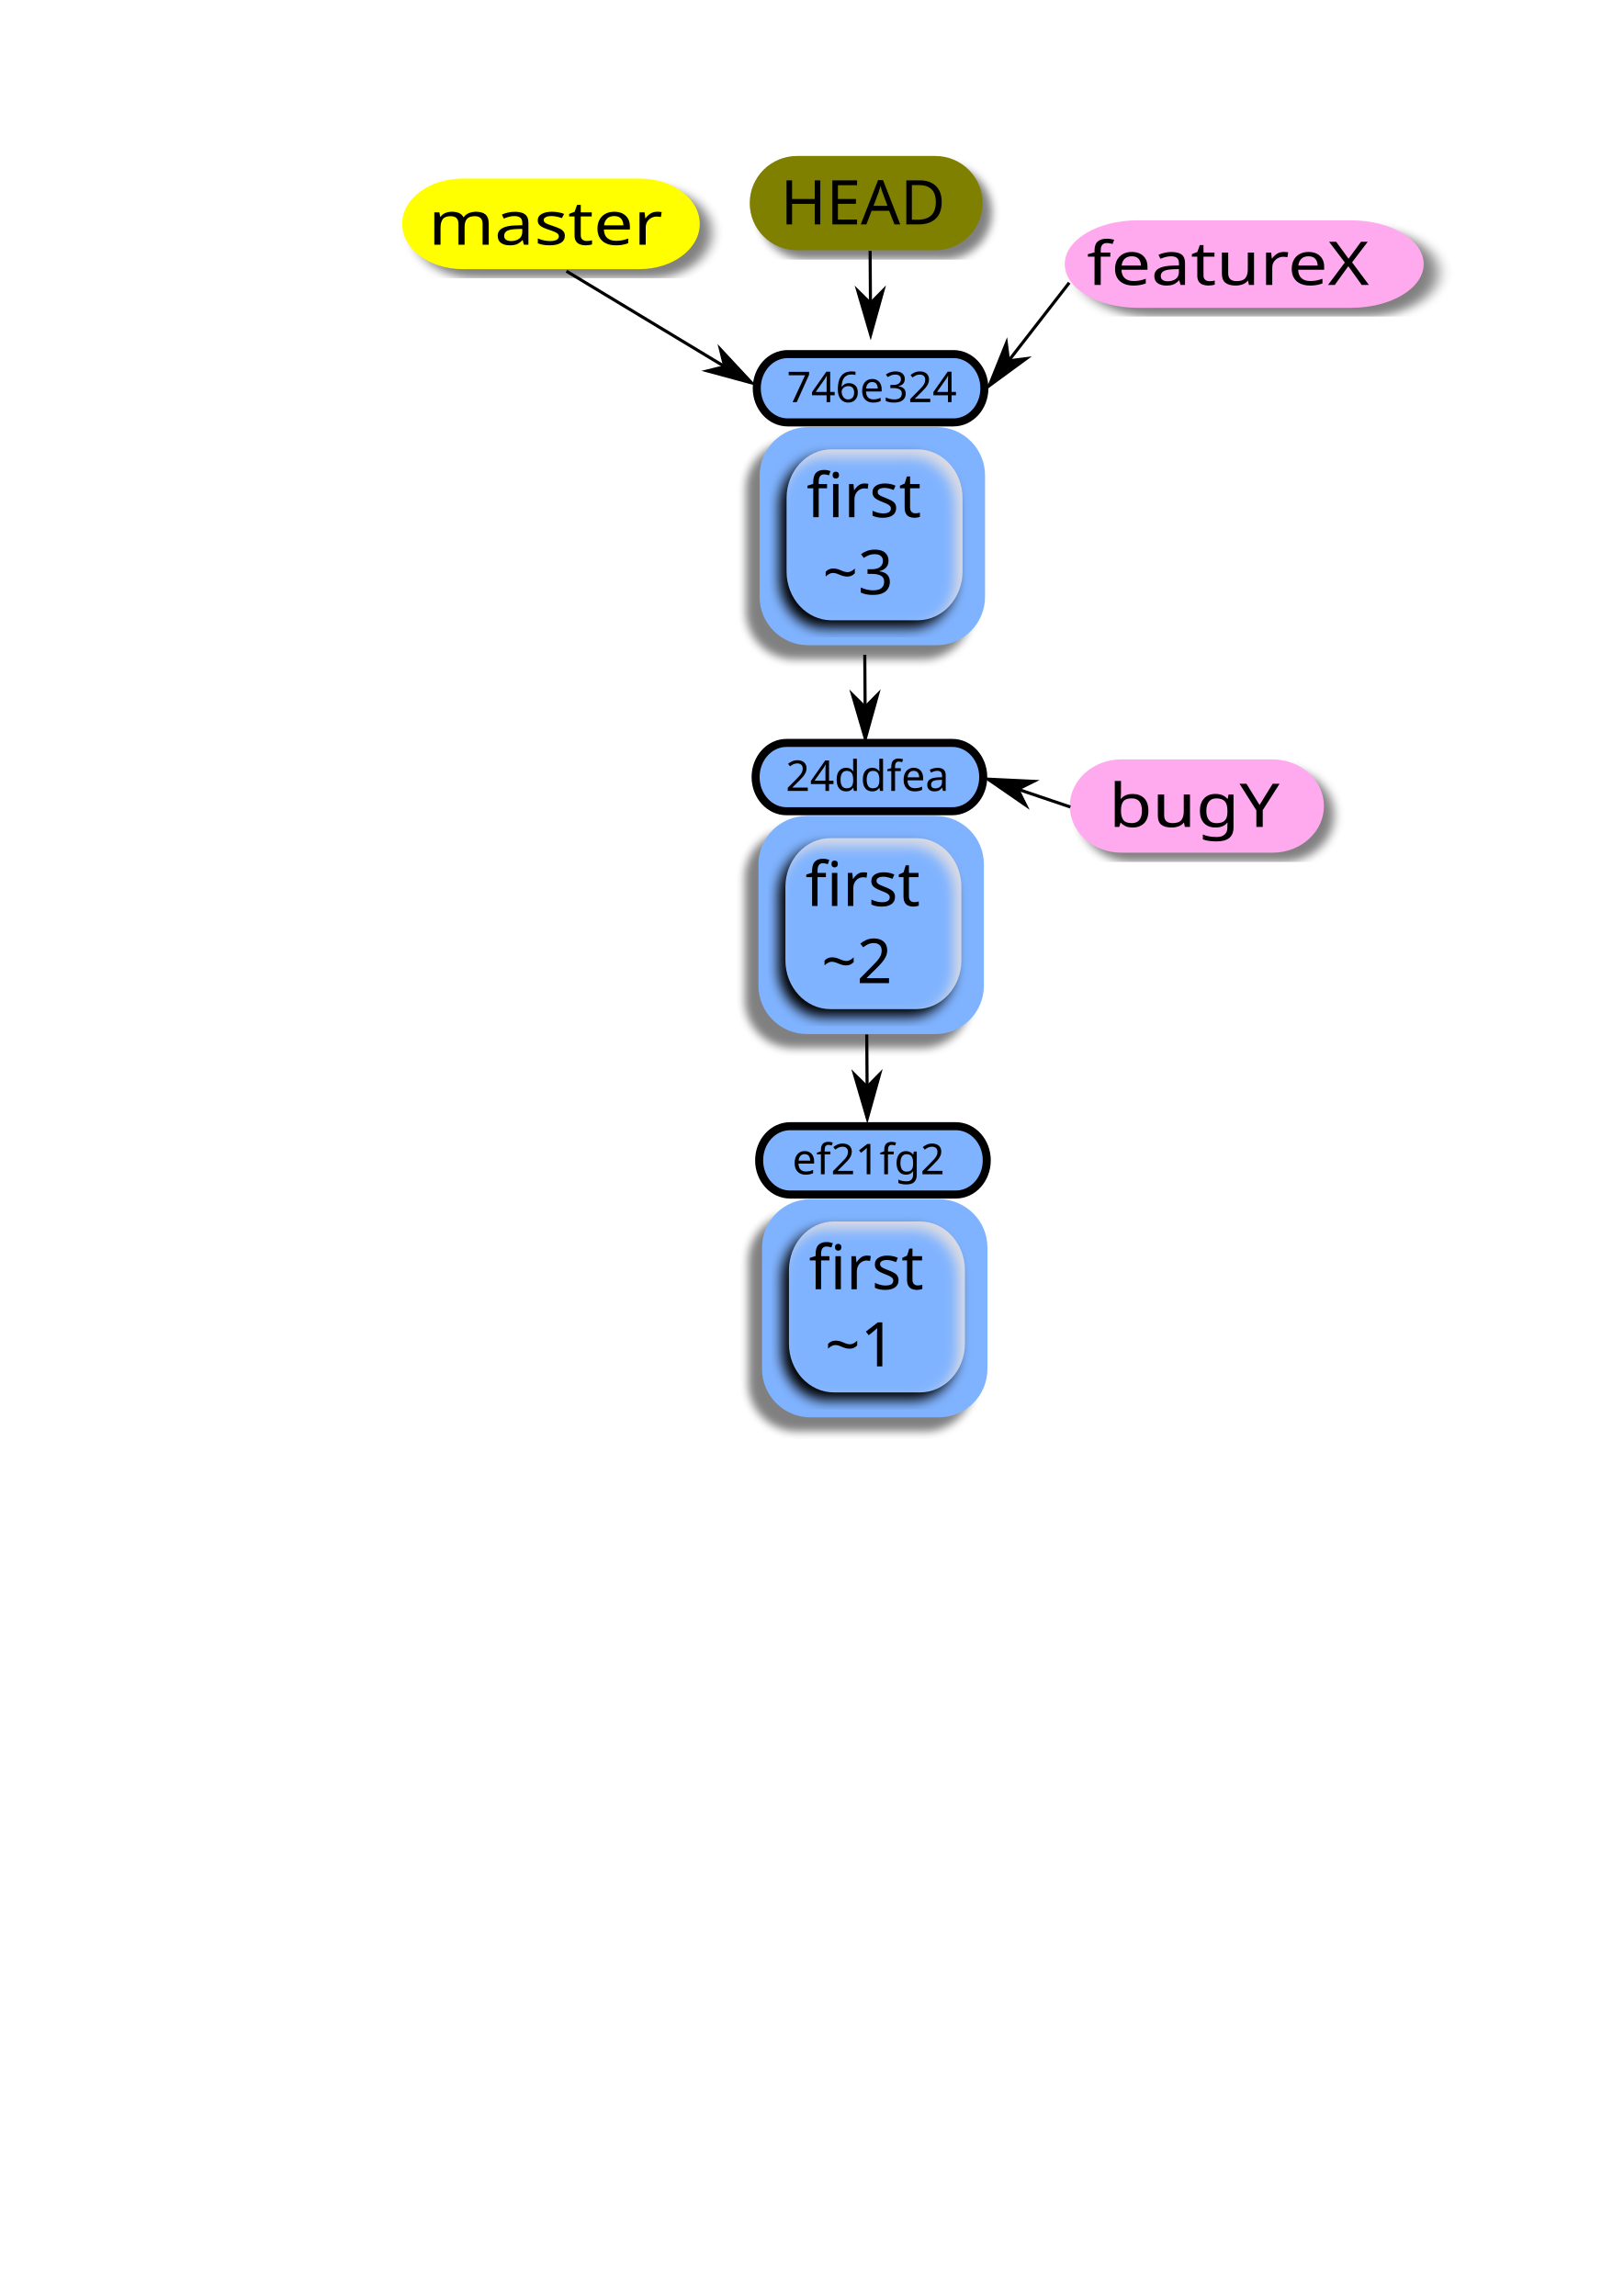
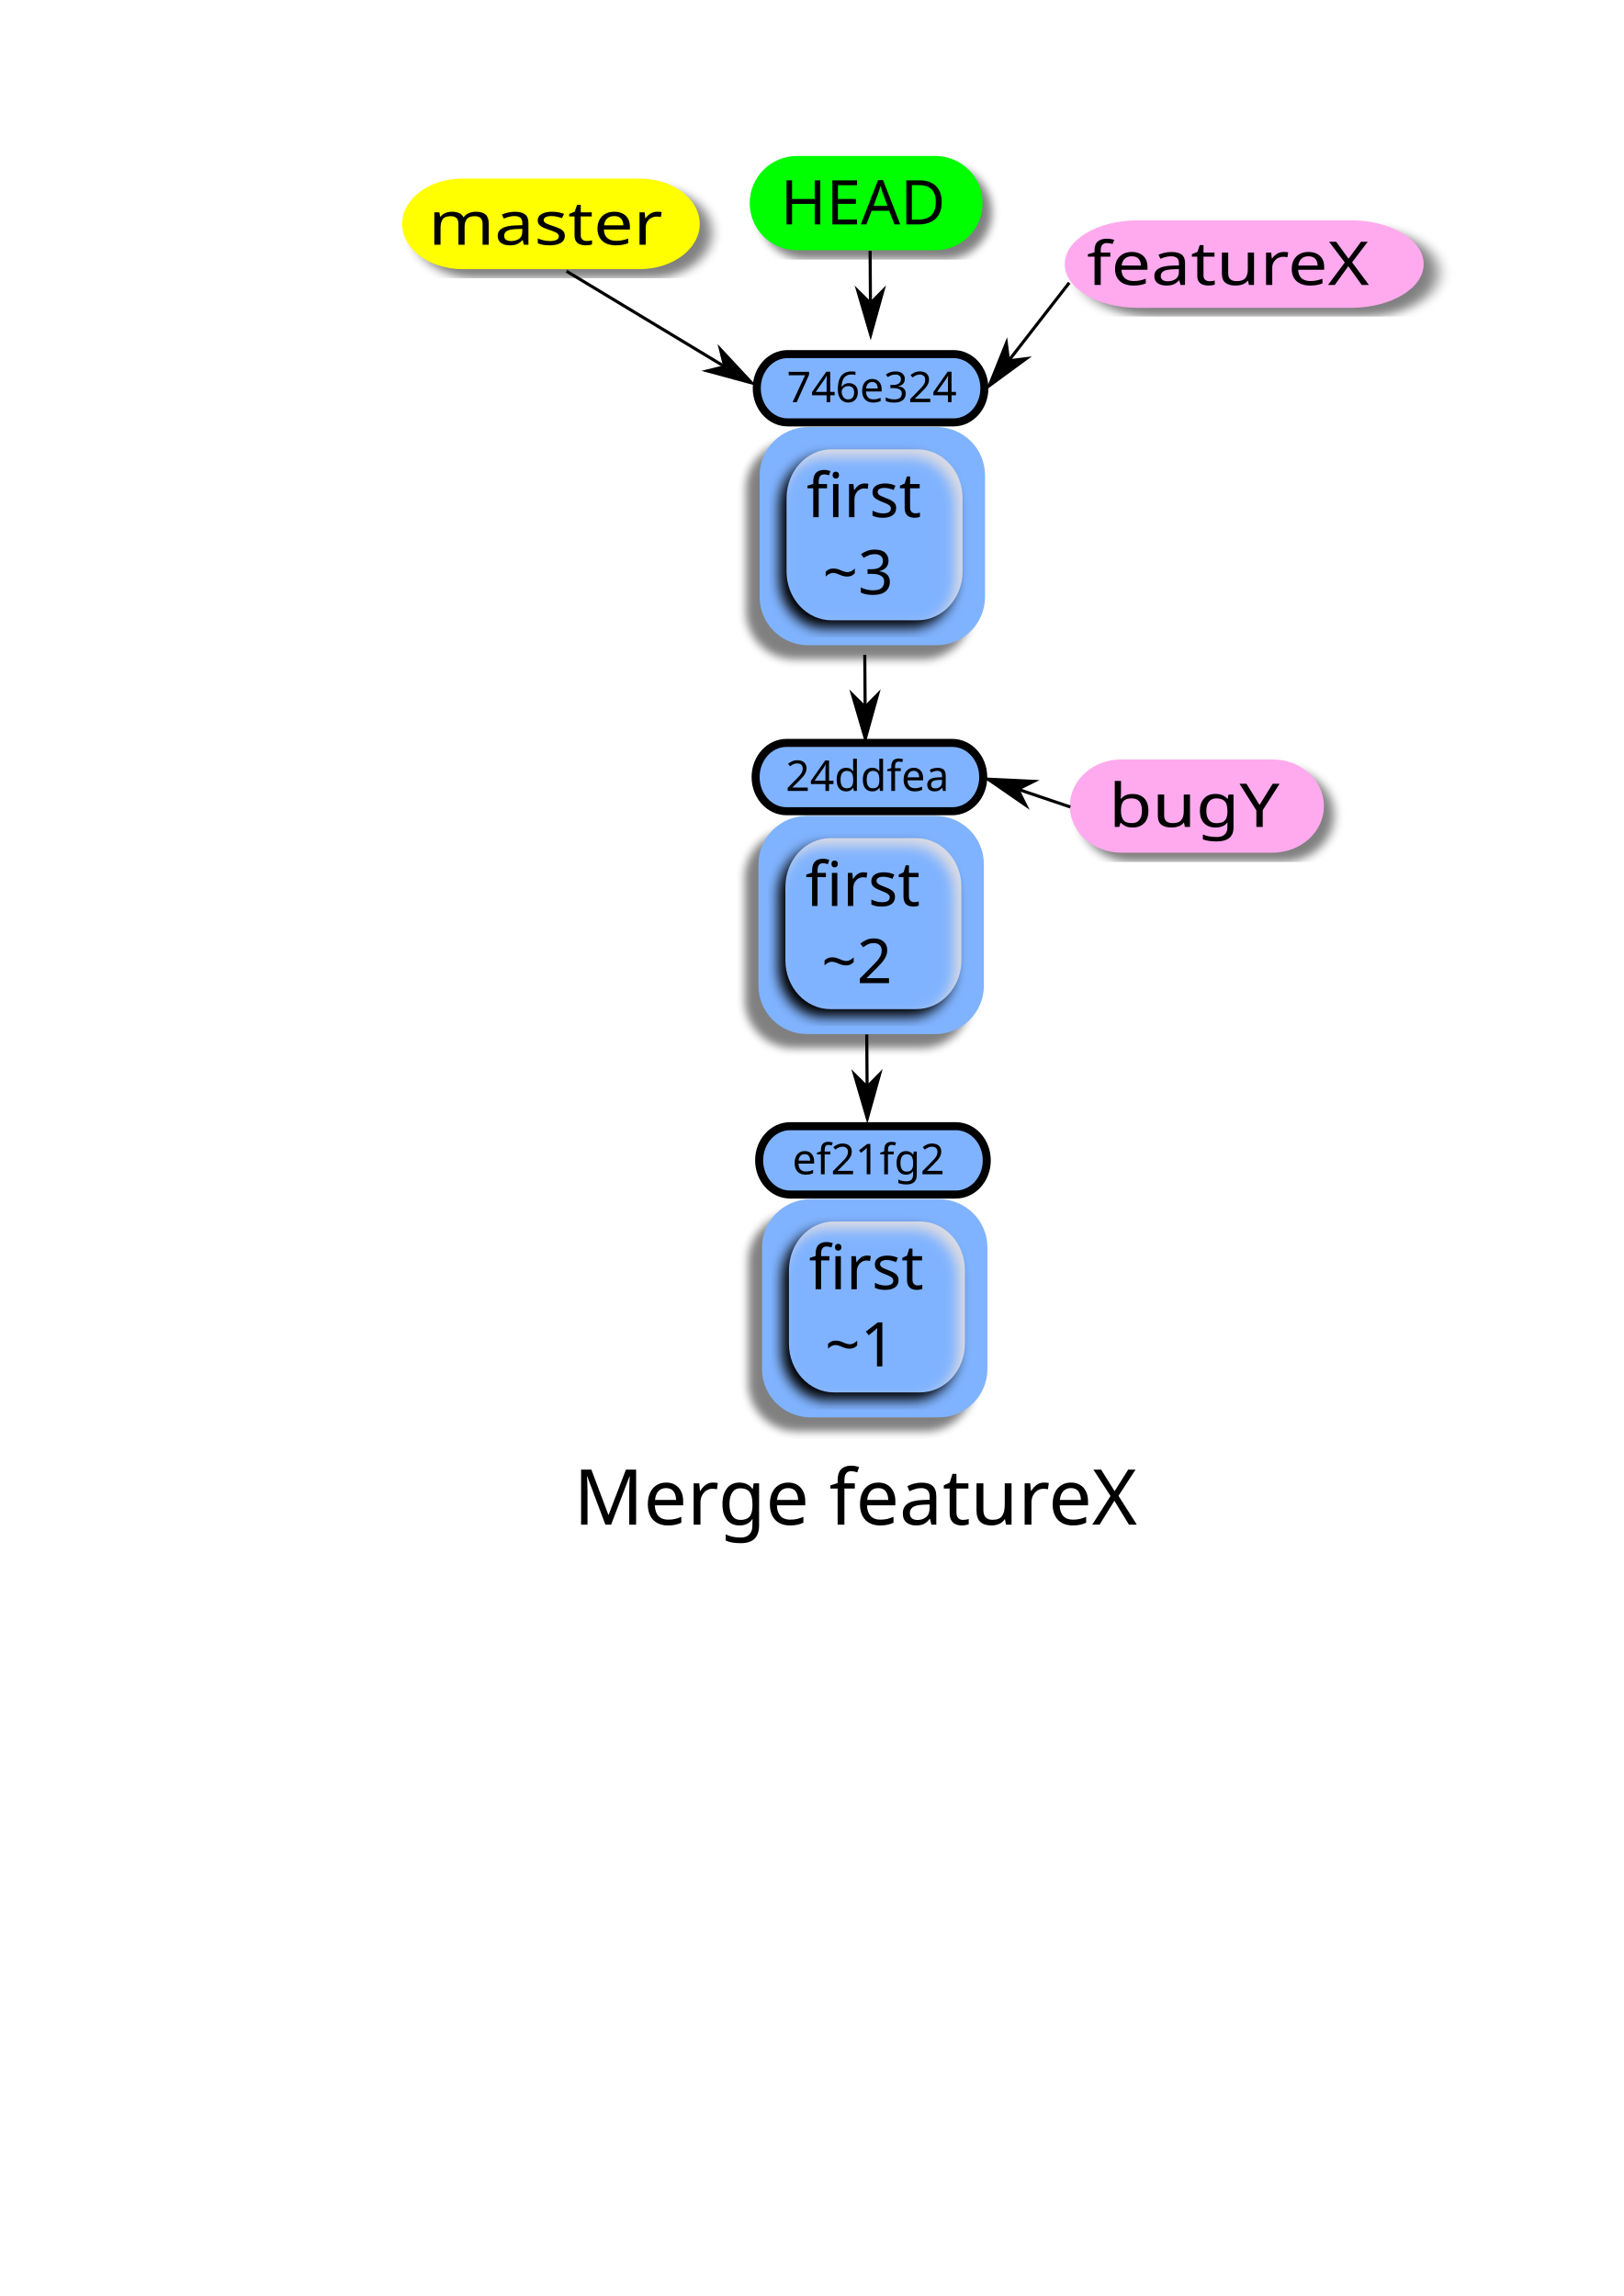
<svg xmlns="http://www.w3.org/2000/svg" xmlns:ns1="http://www.openswatchbook.org/uri/2009/osb" width="297mm" height="420mm" viewBox="0 0 1052.362 1488.189" id="svg2" version="1.1">
  <defs id="defs4">
    <marker orient="auto" refY="0.0" refX="0.0" id="marker9110" style="overflow:visible;">
      <path id="path9112" d="M 0.0,0.0 L 5.0,-5.0 L -12.5,0.0 L 5.0,5.0 L 0.0,0.0 z " style="fill-rule:evenodd;stroke:#000000;stroke-width:1pt;stroke-opacity:1;fill:#000000;fill-opacity:1" transform="scale(0.8) rotate(180) translate(12.5,0)" />
    </marker>
    <marker orient="auto" refY="0.0" refX="0.0" id="marker8998" style="overflow:visible;">
      <path id="path9000" d="M 0.0,0.0 L 5.0,-5.0 L -12.5,0.0 L 5.0,5.0 L 0.0,0.0 z " style="fill-rule:evenodd;stroke:#000000;stroke-width:1pt;stroke-opacity:1;fill:#000000;fill-opacity:1" transform="scale(0.8) rotate(180) translate(12.5,0)" />
    </marker>
    <marker orient="auto" refY="0.0" refX="0.0" id="marker8892" style="overflow:visible;">
      <path id="path8894" d="M 0.0,0.0 L 5.0,-5.0 L -12.5,0.0 L 5.0,5.0 L 0.0,0.0 z " style="fill-rule:evenodd;stroke:#000000;stroke-width:1pt;stroke-opacity:1;fill:#000000;fill-opacity:1" transform="scale(0.8) rotate(180) translate(12.5,0)" />
    </marker>
    <marker orient="auto" refY="0.0" refX="0.0" id="marker8792" style="overflow:visible;">
      <path id="path8794" d="M 0.0,0.0 L 5.0,-5.0 L -12.5,0.0 L 5.0,5.0 L 0.0,0.0 z " style="fill-rule:evenodd;stroke:#000000;stroke-width:1pt;stroke-opacity:1;fill:#000000;fill-opacity:1" transform="scale(0.8) rotate(180) translate(12.5,0)" />
    </marker>
    <marker orient="auto" refY="0.0" refX="0.0" id="marker8698" style="overflow:visible;">
      <path id="path8700" d="M 0.0,0.0 L 5.0,-5.0 L -12.5,0.0 L 5.0,5.0 L 0.0,0.0 z " style="fill-rule:evenodd;stroke:#000000;stroke-width:1pt;stroke-opacity:1;fill:#000000;fill-opacity:1" transform="scale(0.8) rotate(180) translate(12.5,0)" />
    </marker>
    <marker orient="auto" refY="0.0" refX="0.0" id="marker7376" style="overflow:visible;">
      <path id="path7378" d="M 0.0,0.0 L 5.0,-5.0 L -12.5,0.0 L 5.0,5.0 L 0.0,0.0 z " style="fill-rule:evenodd;stroke:#000000;stroke-width:1pt;stroke-opacity:1;fill:#000000;fill-opacity:1" transform="scale(0.8) rotate(180) translate(12.5,0)" />
    </marker>
    <marker style="overflow:visible;" id="marker6272" refX="0.0" refY="0.0" orient="auto">
      <path transform="scale(0.8) rotate(180) translate(12.5,0)" style="fill-rule:evenodd;stroke:#000000;stroke-width:1pt;stroke-opacity:1;fill:#000000;fill-opacity:1" d="M 0.0,0.0 L 5.0,-5.0 L -12.5,0.0 L 5.0,5.0 L 0.0,0.0 z " id="path6274" />
    </marker>
    <marker orient="auto" refY="0.0" refX="0.0" id="marker4547" style="overflow:visible;">
      <path id="path4294" d="M 0.0,0.0 L 5.0,-5.0 L -12.5,0.0 L 5.0,5.0 L 0.0,0.0 z " style="fill-rule:evenodd;stroke:#000000;stroke-width:1pt;stroke-opacity:1;fill:#000000;fill-opacity:1" transform="scale(0.8) rotate(180) translate(12.5,0)" />
    </marker>
    <marker orient="auto" refY="0" refX="0" id="marker7876" style="overflow:visible">
      <path id="path7623" d="M 0,0 5,-5 -12.5,0 5,5 0,0 Z" style="fill:#000000;fill-opacity:1;fill-rule:evenodd;stroke:#000000;stroke-width:1pt;stroke-opacity:1" transform="matrix(-0.8,0,0,-0.8,-10,0)" />
    </marker>
    <marker orient="auto" refY="0" refX="0" id="Arrow1Lend" style="overflow:visible">
      <path id="path7119" d="M 0,0 5,-5 -12.5,0 5,5 0,0 Z" style="fill:#000000;fill-opacity:1;fill-rule:evenodd;stroke:#000000;stroke-width:1pt;stroke-opacity:1" transform="matrix(-0.8,0,0,-0.8,-10,0)" />
    </marker>
    <linearGradient id="linearGradient5542" ns1:paint="gradient">
      <stop style="stop-color:#000000;stop-opacity:1;" offset="0" id="stop5544" />
      <stop style="stop-color:#000000;stop-opacity:0;" offset="1" id="stop5546" />
    </linearGradient>
    <filter style="color-interpolation-filters:sRGB" id="filter4160">
      <feFlood flood-opacity="0.498" flood-color="rgb(0,0,0)" result="flood" id="feFlood4162" />
      <feComposite in="flood" in2="SourceGraphic" operator="in" result="composite1" id="feComposite4164" />
      <feGaussianBlur in="composite1" stdDeviation="3" result="blur" id="feGaussianBlur4166" />
      <feOffset dx="6" dy="6" result="offset" id="feOffset4168" />
      <feComposite in="SourceGraphic" in2="offset" operator="over" result="composite2" id="feComposite4170" />
    </filter>
    <filter style="color-interpolation-filters:sRGB" id="filter4160-4">
      <feFlood flood-opacity="0.498" flood-color="rgb(0,0,0)" result="flood" id="feFlood4162-7" />
      <feComposite in="flood" in2="SourceGraphic" operator="in" result="composite1" id="feComposite4164-5" />
      <feGaussianBlur in="composite1" stdDeviation="3" result="blur" id="feGaussianBlur4166-6" />
      <feOffset dx="6" dy="6" result="offset" id="feOffset4168-2" />
      <feComposite in="SourceGraphic" in2="offset" operator="over" result="composite2" id="feComposite4170-1" />
    </filter>
    <filter style="color-interpolation-filters:sRGB" id="filter4160-4-9">
      <feFlood flood-opacity="0.498" flood-color="rgb(0,0,0)" result="flood" id="feFlood4162-7-4" />
      <feComposite in="flood" in2="SourceGraphic" operator="in" result="composite1" id="feComposite4164-5-7" />
      <feGaussianBlur in="composite1" stdDeviation="3" result="blur" id="feGaussianBlur4166-6-9" />
      <feOffset dx="6" dy="6" result="offset" id="feOffset4168-2-4" />
      <feComposite in="SourceGraphic" in2="offset" operator="over" result="composite2" id="feComposite4170-1-5" />
    </filter>
    <filter style="color-interpolation-filters:sRGB" id="filter4160-4-9-0">
      <feFlood flood-opacity="0.498" flood-color="rgb(0,0,0)" result="flood" id="feFlood4162-7-4-8" />
      <feComposite in="flood" in2="SourceGraphic" operator="in" result="composite1" id="feComposite4164-5-7-1" />
      <feGaussianBlur in="composite1" stdDeviation="3" result="blur" id="feGaussianBlur4166-6-9-2" />
      <feOffset dx="6" dy="6" result="offset" id="feOffset4168-2-4-5" />
      <feComposite in="SourceGraphic" in2="offset" operator="over" result="composite2" id="feComposite4170-1-5-0" />
    </filter>
    <filter style="color-interpolation-filters:sRGB" id="filter4202">
      <feGaussianBlur result="result0" in="SourceAlpha" stdDeviation="4" id="feGaussianBlur4204" />
      <feOffset dx="5" dy="5" result="result4" id="feOffset4206" />
      <feComposite in="SourceGraphic" in2="result4" operator="xor" result="result3" id="feComposite4208" />
    </filter>
    <filter style="color-interpolation-filters:sRGB" id="filter4202-7">
      <feGaussianBlur result="result0" in="SourceAlpha" stdDeviation="4" id="feGaussianBlur4204-5" />
      <feOffset dx="5" dy="5" result="result4" id="feOffset4206-5" />
      <feComposite in="SourceGraphic" in2="result4" operator="xor" result="result3" id="feComposite4208-2" />
    </filter>
    <filter style="color-interpolation-filters:sRGB" id="filter4776">
      <feGaussianBlur result="result0" in="SourceAlpha" stdDeviation="4" id="feGaussianBlur4778" />
      <feOffset dx="5" dy="5" result="result4" id="feOffset4780" />
      <feComposite in="SourceGraphic" in2="result4" operator="xor" result="result3" id="feComposite4782" />
    </filter>
    <filter style="color-interpolation-filters:sRGB" id="filter4776-2">
      <feGaussianBlur result="result0" in="SourceAlpha" stdDeviation="4" id="feGaussianBlur4778-3" />
      <feOffset dx="5" dy="5" result="result4" id="feOffset4780-5" />
      <feComposite in="SourceGraphic" in2="result4" operator="xor" result="result3" id="feComposite4782-2" />
    </filter>
    <filter style="color-interpolation-filters:sRGB" id="filter4776-3">
      <feGaussianBlur result="result0" in="SourceAlpha" stdDeviation="4" id="feGaussianBlur4778-1" />
      <feOffset dx="5" dy="5" result="result4" id="feOffset4780-7" />
      <feComposite in="SourceGraphic" in2="result4" operator="xor" result="result3" id="feComposite4782-5" />
    </filter>
    <filter style="color-interpolation-filters:sRGB" id="filter5554">
      <feFlood flood-opacity="0.498" flood-color="rgb(0,0,0)" result="flood" id="feFlood5556" />
      <feComposite in="flood" in2="SourceGraphic" operator="in" result="composite1" id="feComposite5558" />
      <feGaussianBlur in="composite1" stdDeviation="3" result="blur" id="feGaussianBlur5560" />
      <feOffset dx="9.1" dy="8.9" result="offset" id="feOffset5562" />
      <feComposite in="SourceGraphic" in2="offset" operator="over" result="composite2" id="feComposite5564" />
    </filter>
    <filter style="color-interpolation-filters:sRGB" id="filter4776-3-1">
      <feGaussianBlur result="result0" in="SourceAlpha" stdDeviation="4" id="feGaussianBlur4778-1-1" />
      <feOffset dx="5" dy="5" result="result4" id="feOffset4780-7-2" />
      <feComposite in="SourceGraphic" in2="result4" operator="xor" result="result3" id="feComposite4782-5-6" />
    </filter>
    <filter style="color-interpolation-filters:sRGB" id="filter5554-4">
      <feFlood flood-opacity="0.498" flood-color="rgb(0,0,0)" result="flood" id="feFlood5556-6" />
      <feComposite in="flood" in2="SourceGraphic" operator="in" result="composite1" id="feComposite5558-8" />
      <feGaussianBlur in="composite1" stdDeviation="3" result="blur" id="feGaussianBlur5560-6" />
      <feOffset dx="9.1" dy="8.9" result="offset" id="feOffset5562-2" />
      <feComposite in="SourceGraphic" in2="offset" operator="over" result="composite2" id="feComposite5564-7" />
    </filter>
    <marker orient="auto" refY="0" refX="0" id="Arrow1Lend-9" style="overflow:visible">
      <path id="path7119-5" d="M 0,0 5,-5 -12.5,0 5,5 0,0 Z" style="fill:#000000;fill-opacity:1;fill-rule:evenodd;stroke:#000000;stroke-width:1pt;stroke-opacity:1" transform="matrix(-0.8,0,0,-0.8,-10,0)" />
    </marker>
    <filter style="color-interpolation-filters:sRGB" id="filter4160-7">
      <feFlood flood-opacity="0.498" flood-color="rgb(0,0,0)" result="flood" id="feFlood4162-6" />
      <feComposite in="flood" in2="SourceGraphic" operator="in" result="composite1" id="feComposite4164-5-2" />
      <feGaussianBlur in="composite1" stdDeviation="3" result="blur" id="feGaussianBlur4166-3" />
      <feOffset dx="6" dy="6" result="offset" id="feOffset4168-8" />
      <feComposite in="SourceGraphic" in2="offset" operator="over" result="composite2" id="feComposite4170-7" />
    </filter>
    <filter style="color-interpolation-filters:sRGB" id="filter4160-7-4">
      <feFlood flood-opacity="0.498" flood-color="rgb(0,0,0)" result="flood" id="feFlood4162-6-5" />
      <feComposite in="flood" in2="SourceGraphic" operator="in" result="composite1" id="feComposite4164-5-2-8" />
      <feGaussianBlur in="composite1" stdDeviation="3" result="blur" id="feGaussianBlur4166-3-0" />
      <feOffset dx="6" dy="6" result="offset" id="feOffset4168-8-5" />
      <feComposite in="SourceGraphic" in2="offset" operator="over" result="composite2" id="feComposite4170-7-5" />
    </filter>
    <filter style="color-interpolation-filters:sRGB" id="filter4160-7-4-6">
      <feFlood flood-opacity="0.498" flood-color="rgb(0,0,0)" result="flood" id="feFlood4162-6-5-2" />
      <feComposite in="flood" in2="SourceGraphic" operator="in" result="composite1" id="feComposite4164-5-2-8-6" />
      <feGaussianBlur in="composite1" stdDeviation="3" result="blur" id="feGaussianBlur4166-3-0-5" />
      <feOffset dx="6" dy="6" result="offset" id="feOffset4168-8-5-9" />
      <feComposite in="SourceGraphic" in2="offset" operator="over" result="composite2" id="feComposite4170-7-5-8" />
    </filter>
    <filter style="color-interpolation-filters:sRGB" id="filter4776-3-5">
      <feGaussianBlur result="result0" in="SourceAlpha" stdDeviation="4" id="feGaussianBlur4778-1-9" />
      <feOffset dx="5" dy="5" result="result4" id="feOffset4780-7-7" />
      <feComposite in="SourceGraphic" in2="result4" operator="xor" result="result3" id="feComposite4782-5-7" />
    </filter>
    <filter style="color-interpolation-filters:sRGB" id="filter5554-5">
      <feFlood flood-opacity="0.498" flood-color="rgb(0,0,0)" result="flood" id="feFlood5556-2" />
      <feComposite in="flood" in2="SourceGraphic" operator="in" result="composite1" id="feComposite5558-85" />
      <feGaussianBlur in="composite1" stdDeviation="3" result="blur" id="feGaussianBlur5560-1" />
      <feOffset dx="9.1" dy="8.9" result="offset" id="feOffset5562-1" />
      <feComposite in="SourceGraphic" in2="offset" operator="over" result="composite2" id="feComposite5564-0" />
    </filter>
    <marker style="overflow:visible" id="marker4491-9" refX="0" refY="0" orient="auto">
      <path transform="matrix(-0.8,0,0,-0.8,-10,0)" style="fill:#000000;fill-opacity:1;fill-rule:evenodd;stroke:#000000;stroke-width:1pt;stroke-opacity:1" d="M 0,0 5,-5 -12.5,0 5,5 0,0 Z" id="path4493-2" />
    </marker>
    <filter style="color-interpolation-filters:sRGB" id="filter4160-7-4-6-6">
      <feFlood flood-opacity="0.498" flood-color="rgb(0,0,0)" result="flood" id="feFlood4162-6-5-2-2" />
      <feComposite in="flood" in2="SourceGraphic" operator="in" result="composite1" id="feComposite4164-5-2-8-6-6" />
      <feGaussianBlur in="composite1" stdDeviation="3" result="blur" id="feGaussianBlur4166-3-0-5-6" />
      <feOffset dx="6" dy="6" result="offset" id="feOffset4168-8-5-9-6" />
      <feComposite in="SourceGraphic" in2="offset" operator="over" result="composite2" id="feComposite4170-7-5-8-6" />
    </filter>
    <marker style="overflow:visible" id="marker4384-9" refX="0" refY="0" orient="auto">
      <path transform="matrix(-0.8,0,0,-0.8,-10,0)" style="fill:#000000;fill-opacity:1;fill-rule:evenodd;stroke:#000000;stroke-width:1pt;stroke-opacity:1" d="M 0,0 5,-5 -12.5,0 5,5 0,0 Z" id="path4386-1" />
    </marker>
    <filter style="color-interpolation-filters:sRGB" id="filter4160-7-4-4">
      <feFlood flood-opacity="0.498" flood-color="rgb(0,0,0)" result="flood" id="feFlood4162-6-5-25" />
      <feComposite in="flood" in2="SourceGraphic" operator="in" result="composite1" id="feComposite4164-5-2-8-1" />
      <feGaussianBlur in="composite1" stdDeviation="3" result="blur" id="feGaussianBlur4166-3-0-8" />
      <feOffset dx="6" dy="6" result="offset" id="feOffset4168-8-5-4" />
      <feComposite in="SourceGraphic" in2="offset" operator="over" result="composite2" id="feComposite4170-7-5-3" />
    </filter>
    <marker orient="auto" refY="0" refX="0" id="marker4547-0" style="overflow:visible">
      <path id="path4294-0" d="M 0,0 5,-5 -12.5,0 5,5 0,0 Z" style="fill:#000000;fill-opacity:1;fill-rule:evenodd;stroke:#000000;stroke-width:1pt;stroke-opacity:1" transform="matrix(-0.8,0,0,-0.8,-10,0)" />
    </marker>
    <filter style="color-interpolation-filters:sRGB" id="filter4160-7-7">
      <feFlood flood-opacity="0.498" flood-color="rgb(0,0,0)" result="flood" id="feFlood4162-6-2" />
      <feComposite in="flood" in2="SourceGraphic" operator="in" result="composite1" id="feComposite4164-5-2-9" />
      <feGaussianBlur in="composite1" stdDeviation="3" result="blur" id="feGaussianBlur4166-3-1" />
      <feOffset dx="6" dy="6" result="offset" id="feOffset4168-8-4" />
      <feComposite in="SourceGraphic" in2="offset" operator="over" result="composite2" id="feComposite4170-7-9" />
    </filter>
    <filter style="color-interpolation-filters:sRGB" id="filter4776-3-1-1">
      <feGaussianBlur result="result0" in="SourceAlpha" stdDeviation="4" id="feGaussianBlur4778-1-1-3" />
      <feOffset dx="5" dy="5" result="result4" id="feOffset4780-7-2-2" />
      <feComposite in="SourceGraphic" in2="result4" operator="xor" result="result3" id="feComposite4782-5-6-6" />
    </filter>
    <filter style="color-interpolation-filters:sRGB" id="filter5554-4-3">
      <feFlood flood-opacity="0.498" flood-color="rgb(0,0,0)" result="flood" id="feFlood5556-6-6" />
      <feComposite in="flood" in2="SourceGraphic" operator="in" result="composite1" id="feComposite5558-8-4" />
      <feGaussianBlur in="composite1" stdDeviation="3" result="blur" id="feGaussianBlur5560-6-7" />
      <feOffset dx="9.1" dy="8.9" result="offset" id="feOffset5562-2-4" />
      <feComposite in="SourceGraphic" in2="offset" operator="over" result="composite2" id="feComposite5564-7-0" />
    </filter>
    <filter style="color-interpolation-filters:sRGB" id="filter4776-3-14">
      <feGaussianBlur result="result0" in="SourceAlpha" stdDeviation="4" id="feGaussianBlur4778-1-7" />
      <feOffset dx="5" dy="5" result="result4" id="feOffset4780-7-5" />
      <feComposite in="SourceGraphic" in2="result4" operator="xor" result="result3" id="feComposite4782-5-2" />
    </filter>
    <filter style="color-interpolation-filters:sRGB" id="filter5554-8">
      <feFlood flood-opacity="0.498" flood-color="rgb(0,0,0)" result="flood" id="feFlood5556-3" />
      <feComposite in="flood" in2="SourceGraphic" operator="in" result="composite1" id="feComposite5558-6" />
      <feGaussianBlur in="composite1" stdDeviation="3" result="blur" id="feGaussianBlur5560-2" />
      <feOffset dx="9.1" dy="8.9" result="offset" id="feOffset5562-3" />
      <feComposite in="SourceGraphic" in2="offset" operator="over" result="composite2" id="feComposite5564-8" />
    </filter>
    <filter style="color-interpolation-filters:sRGB" id="filter4160-4-95">
      <feFlood flood-opacity="0.498" flood-color="rgb(0,0,0)" result="flood" id="feFlood4162-7-9" />
      <feComposite in="flood" in2="SourceGraphic" operator="in" result="composite1" id="feComposite4164-5-21" />
      <feGaussianBlur in="composite1" stdDeviation="3" result="blur" id="feGaussianBlur4166-6-8" />
      <feOffset dx="6" dy="6" result="offset" id="feOffset4168-2-9" />
      <feComposite in="SourceGraphic" in2="offset" operator="over" result="composite2" id="feComposite4170-1-3" />
    </filter>
    <marker orient="auto" refY="0" refX="0" id="marker4837" style="overflow:visible">
      <path id="path4839" d="M 0,0 5,-5 -12.5,0 5,5 0,0 Z" style="fill:#000000;fill-opacity:1;fill-rule:evenodd;stroke:#000000;stroke-width:1pt;stroke-opacity:1" transform="matrix(-0.8,0,0,-0.8,-10,0)" />
    </marker>
    <filter style="color-interpolation-filters:sRGB" id="filter4160-4-7">
      <feFlood flood-opacity="0.498" flood-color="rgb(0,0,0)" result="flood" id="feFlood4162-7-94" />
      <feComposite in="flood" in2="SourceGraphic" operator="in" result="composite1" id="feComposite4164-5-4" />
      <feGaussianBlur in="composite1" stdDeviation="3" result="blur" id="feGaussianBlur4166-6-85" />
      <feOffset dx="6" dy="6" result="offset" id="feOffset4168-2-97" />
      <feComposite in="SourceGraphic" in2="offset" operator="over" result="composite2" id="feComposite4170-1-0" />
    </filter>
    <filter style="color-interpolation-filters:sRGB" id="filter5554-5-5">
      <feFlood flood-opacity="0.498" flood-color="rgb(0,0,0)" result="flood" id="feFlood5556-2-5" />
      <feComposite in="flood" in2="SourceGraphic" operator="in" result="composite1" id="feComposite5558-85-4" />
      <feGaussianBlur in="composite1" stdDeviation="3" result="blur" id="feGaussianBlur5560-1-9" />
      <feOffset dx="9.1" dy="8.9" result="offset" id="feOffset5562-1-5" />
      <feComposite in="SourceGraphic" in2="offset" operator="over" result="composite2" id="feComposite5564-0-0" />
    </filter>
    <filter style="color-interpolation-filters:sRGB" id="filter4776-3-5-4">
      <feGaussianBlur result="result0" in="SourceAlpha" stdDeviation="4" id="feGaussianBlur4778-1-9-9" />
      <feOffset dx="5" dy="5" result="result4" id="feOffset4780-7-7-6" />
      <feComposite in="SourceGraphic" in2="result4" operator="xor" result="result3" id="feComposite4782-5-7-1" />
    </filter>
    <filter style="color-interpolation-filters:sRGB" id="filter5554-8-2">
      <feFlood flood-opacity="0.498" flood-color="rgb(0,0,0)" result="flood" id="feFlood5556-3-4" />
      <feComposite in="flood" in2="SourceGraphic" operator="in" result="composite1" id="feComposite5558-6-6" />
      <feGaussianBlur in="composite1" stdDeviation="3" result="blur" id="feGaussianBlur5560-2-3" />
      <feOffset dx="9.1" dy="8.9" result="offset" id="feOffset5562-3-1" />
      <feComposite in="SourceGraphic" in2="offset" operator="over" result="composite2" id="feComposite5564-8-0" />
    </filter>
    <filter style="color-interpolation-filters:sRGB" id="filter4776-3-14-1">
      <feGaussianBlur result="result0" in="SourceAlpha" stdDeviation="4" id="feGaussianBlur4778-1-7-0" />
      <feOffset dx="5" dy="5" result="result4" id="feOffset4780-7-5-3" />
      <feComposite in="SourceGraphic" in2="result4" operator="xor" result="result3" id="feComposite4782-5-2-8" />
    </filter>
    <filter style="color-interpolation-filters:sRGB" id="filter5554-4-3-0">
      <feFlood flood-opacity="0.498" flood-color="rgb(0,0,0)" result="flood" id="feFlood5556-6-6-1" />
      <feComposite in="flood" in2="SourceGraphic" operator="in" result="composite1" id="feComposite5558-8-4-7" />
      <feGaussianBlur in="composite1" stdDeviation="3" result="blur" id="feGaussianBlur5560-6-7-1" />
      <feOffset dx="9.1" dy="8.9" result="offset" id="feOffset5562-2-4-5" />
      <feComposite in="SourceGraphic" in2="offset" operator="over" result="composite2" id="feComposite5564-7-0-1" />
    </filter>
    <filter style="color-interpolation-filters:sRGB" id="filter4776-3-1-1-9">
      <feGaussianBlur result="result0" in="SourceAlpha" stdDeviation="4" id="feGaussianBlur4778-1-1-3-2" />
      <feOffset dx="5" dy="5" result="result4" id="feOffset4780-7-2-2-3" />
      <feComposite in="SourceGraphic" in2="result4" operator="xor" result="result3" id="feComposite4782-5-6-6-8" />
    </filter>
    <filter style="color-interpolation-filters:sRGB" id="filter4160-7-7-2">
      <feFlood flood-opacity="0.498" flood-color="rgb(0,0,0)" result="flood" id="feFlood4162-6-2-8" />
      <feComposite in="flood" in2="SourceGraphic" operator="in" result="composite1" id="feComposite4164-5-2-9-5" />
      <feGaussianBlur in="composite1" stdDeviation="3" result="blur" id="feGaussianBlur4166-3-1-8" />
      <feOffset dx="6" dy="6" result="offset" id="feOffset4168-8-4-9" />
      <feComposite in="SourceGraphic" in2="offset" operator="over" result="composite2" id="feComposite4170-7-9-0" />
    </filter>
    <filter style="color-interpolation-filters:sRGB" id="filter4160-7-4-4-1">
      <feFlood flood-opacity="0.498" flood-color="rgb(0,0,0)" result="flood" id="feFlood4162-6-5-25-3" />
      <feComposite in="flood" in2="SourceGraphic" operator="in" result="composite1" id="feComposite4164-5-2-8-1-2" />
      <feGaussianBlur in="composite1" stdDeviation="3" result="blur" id="feGaussianBlur4166-3-0-8-7" />
      <feOffset dx="6" dy="6" result="offset" id="feOffset4168-8-5-4-6" />
      <feComposite in="SourceGraphic" in2="offset" operator="over" result="composite2" id="feComposite4170-7-5-3-6" />
    </filter>
    <filter style="color-interpolation-filters:sRGB" id="filter4160-7-4-6-6-1">
      <feFlood flood-opacity="0.498" flood-color="rgb(0,0,0)" result="flood" id="feFlood4162-6-5-2-2-4" />
      <feComposite in="flood" in2="SourceGraphic" operator="in" result="composite1" id="feComposite4164-5-2-8-6-6-2" />
      <feGaussianBlur in="composite1" stdDeviation="3" result="blur" id="feGaussianBlur4166-3-0-5-6-2" />
      <feOffset dx="6" dy="6" result="offset" id="feOffset4168-8-5-9-6-4" />
      <feComposite in="SourceGraphic" in2="offset" operator="over" result="composite2" id="feComposite4170-7-5-8-6-3" />
    </filter>
    <marker orient="auto" refY="0" refX="0" id="marker5865" style="overflow:visible">
      <path id="path5867" d="M 0,0 5,-5 -12.5,0 5,5 0,0 Z" style="fill:#000000;fill-opacity:1;fill-rule:evenodd;stroke:#000000;stroke-width:1pt;stroke-opacity:1" transform="matrix(-0.8,0,0,-0.8,-10,0)" />
    </marker>
    <marker orient="auto" refY="0" refX="0" id="marker4837-2" style="overflow:visible">
      <path id="path4839-7" d="M 0,0 5,-5 -12.5,0 5,5 0,0 Z" style="fill:#000000;fill-opacity:1;fill-rule:evenodd;stroke:#000000;stroke-width:1pt;stroke-opacity:1" transform="matrix(-0.8,0,0,-0.8,-10,0)" />
    </marker>
    <filter style="color-interpolation-filters:sRGB" id="filter4160-4-3">
      <feFlood flood-opacity="0.498" flood-color="rgb(0,0,0)" result="flood" id="feFlood4162-7-40" />
      <feComposite in="flood" in2="SourceGraphic" operator="in" result="composite1" id="feComposite4164-5-0" />
      <feGaussianBlur in="composite1" stdDeviation="3" result="blur" id="feGaussianBlur4166-6-5" />
      <feOffset dx="6" dy="6" result="offset" id="feOffset4168-2-7" />
      <feComposite in="SourceGraphic" in2="offset" operator="over" result="composite2" id="feComposite4170-1-1" />
    </filter>
    <filter style="color-interpolation-filters:sRGB" id="filter5554-5-6">
      <feFlood flood-opacity="0.498" flood-color="rgb(0,0,0)" result="flood" id="feFlood5556-2-2" />
      <feComposite in="flood" in2="SourceGraphic" operator="in" result="composite1" id="feComposite5558-85-44" />
      <feGaussianBlur in="composite1" stdDeviation="3" result="blur" id="feGaussianBlur5560-1-6" />
      <feOffset dx="9.1" dy="8.9" result="offset" id="feOffset5562-1-4" />
      <feComposite in="SourceGraphic" in2="offset" operator="over" result="composite2" id="feComposite5564-0-1" />
    </filter>
    <filter style="color-interpolation-filters:sRGB" id="filter4776-3-5-5">
      <feGaussianBlur result="result0" in="SourceAlpha" stdDeviation="4" id="feGaussianBlur4778-1-9-3" />
      <feOffset dx="5" dy="5" result="result4" id="feOffset4780-7-7-2" />
      <feComposite in="SourceGraphic" in2="result4" operator="xor" result="result3" id="feComposite4782-5-7-6" />
    </filter>
    <filter style="color-interpolation-filters:sRGB" id="filter5554-8-8">
      <feFlood flood-opacity="0.498" flood-color="rgb(0,0,0)" result="flood" id="feFlood5556-3-6" />
      <feComposite in="flood" in2="SourceGraphic" operator="in" result="composite1" id="feComposite5558-6-3" />
      <feGaussianBlur in="composite1" stdDeviation="3" result="blur" id="feGaussianBlur5560-2-4" />
      <feOffset dx="9.1" dy="8.9" result="offset" id="feOffset5562-3-2" />
      <feComposite in="SourceGraphic" in2="offset" operator="over" result="composite2" id="feComposite5564-8-4" />
    </filter>
    <filter style="color-interpolation-filters:sRGB" id="filter4776-3-14-8">
      <feGaussianBlur result="result0" in="SourceAlpha" stdDeviation="4" id="feGaussianBlur4778-1-7-6" />
      <feOffset dx="5" dy="5" result="result4" id="feOffset4780-7-5-6" />
      <feComposite in="SourceGraphic" in2="result4" operator="xor" result="result3" id="feComposite4782-5-2-4" />
    </filter>
    <filter style="color-interpolation-filters:sRGB" id="filter5554-4-3-9">
      <feFlood flood-opacity="0.498" flood-color="rgb(0,0,0)" result="flood" id="feFlood5556-6-6-0" />
      <feComposite in="flood" in2="SourceGraphic" operator="in" result="composite1" id="feComposite5558-8-4-4" />
      <feGaussianBlur in="composite1" stdDeviation="3" result="blur" id="feGaussianBlur5560-6-7-4" />
      <feOffset dx="9.1" dy="8.9" result="offset" id="feOffset5562-2-4-54" />
      <feComposite in="SourceGraphic" in2="offset" operator="over" result="composite2" id="feComposite5564-7-0-4" />
    </filter>
    <filter style="color-interpolation-filters:sRGB" id="filter4776-3-1-1-2">
      <feGaussianBlur result="result0" in="SourceAlpha" stdDeviation="4" id="feGaussianBlur4778-1-1-3-4" />
      <feOffset dx="5" dy="5" result="result4" id="feOffset4780-7-2-2-8" />
      <feComposite in="SourceGraphic" in2="result4" operator="xor" result="result3" id="feComposite4782-5-6-6-9" />
    </filter>
    <filter style="color-interpolation-filters:sRGB" id="filter4160-7-7-8">
      <feFlood flood-opacity="0.498" flood-color="rgb(0,0,0)" result="flood" id="feFlood4162-6-2-4" />
      <feComposite in="flood" in2="SourceGraphic" operator="in" result="composite1" id="feComposite4164-5-2-9-54" />
      <feGaussianBlur in="composite1" stdDeviation="3" result="blur" id="feGaussianBlur4166-3-1-9" />
      <feOffset dx="6" dy="6" result="offset" id="feOffset4168-8-4-7" />
      <feComposite in="SourceGraphic" in2="offset" operator="over" result="composite2" id="feComposite4170-7-9-9" />
    </filter>
    <filter style="color-interpolation-filters:sRGB" id="filter4160-7-4-4-4">
      <feFlood flood-opacity="0.498" flood-color="rgb(0,0,0)" result="flood" id="feFlood4162-6-5-25-1" />
      <feComposite in="flood" in2="SourceGraphic" operator="in" result="composite1" id="feComposite4164-5-2-8-1-5" />
      <feGaussianBlur in="composite1" stdDeviation="3" result="blur" id="feGaussianBlur4166-3-0-8-3" />
      <feOffset dx="6" dy="6" result="offset" id="feOffset4168-8-5-4-9" />
      <feComposite in="SourceGraphic" in2="offset" operator="over" result="composite2" id="feComposite4170-7-5-3-0" />
    </filter>
    <filter style="color-interpolation-filters:sRGB" id="filter4160-7-4-6-6-9">
      <feFlood flood-opacity="0.498" flood-color="rgb(0,0,0)" result="flood" id="feFlood4162-6-5-2-2-1" />
      <feComposite in="flood" in2="SourceGraphic" operator="in" result="composite1" id="feComposite4164-5-2-8-6-6-4" />
      <feGaussianBlur in="composite1" stdDeviation="3" result="blur" id="feGaussianBlur4166-3-0-5-6-0" />
      <feOffset dx="6" dy="6" result="offset" id="feOffset4168-8-5-9-6-0" />
      <feComposite in="SourceGraphic" in2="offset" operator="over" result="composite2" id="feComposite4170-7-5-8-6-2" />
    </filter>
    <marker style="overflow:visible" id="marker7722" refX="0" refY="0" orient="auto">
      <path transform="matrix(-0.8,0,0,-0.8,-10,0)" style="fill:#000000;fill-opacity:1;fill-rule:evenodd;stroke:#000000;stroke-width:1pt;stroke-opacity:1" d="M 0,0 5,-5 -12.5,0 5,5 0,0 Z" id="path7724" />
    </marker>
  </defs>
  <g id="layer1" transform="translate(0,435.8268)">
-     <rect style="fill:#808000;stroke-width:3;stroke-miterlimit:4;stroke-dasharray:none;stroke-dashoffset:0;filter:url(#filter4160-4-3)" id="rect4152" width="150.532" height="61.094" x="172.46" y="130.861" ry="30.547" transform="matrix(1.002526,0,0,0.9999934,312.9608,-465.5928)" />
+     <rect style="fill:#00ff00;stroke-width:3;stroke-miterlimit:4;stroke-dasharray:none;stroke-dashoffset:0;filter:url(#filter4160-4-3)" id="rect4152" width="150.532" height="61.094" x="172.46" y="130.861" ry="30.547" transform="matrix(1.002526,0,0,0.9999934,312.9608,-465.5928)" />
    <text xml:space="preserve" style="font-style:normal;font-weight:normal;font-size:40.05px;line-height:125%;font-family:sans-serif;letter-spacing:0px;word-spacing:0px;fill:#000000;fill-opacity:1;stroke:none;stroke-width:1px;stroke-linecap:butt;stroke-linejoin:miter;stroke-opacity:1" x="505.178" y="-290.743" id="text4156" transform="scale(1.001265,0.9987363)">
      <tspan id="tspan4158" x="505.178" y="-290.743">HEAD</tspan>
    </text>
    <text xml:space="preserve" style="font-style:normal;font-weight:normal;font-size:40.05px;line-height:125%;font-family:sans-serif;letter-spacing:0px;word-spacing:0px;fill:#000000;fill-opacity:1;stroke:none;stroke-width:1px;stroke-linecap:butt;stroke-linejoin:miter;stroke-opacity:1" x="498.241" y="269.166" id="text4810" transform="scale(1.001265,0.9987363)">
      <tspan id="tspan4812" x="498.241" y="269.166" />
    </text>
    <flowRoot xml:space="preserve" id="flowRoot4820" style="font-style:normal;font-weight:normal;font-size:40px;line-height:125%;font-family:sans-serif;letter-spacing:0px;word-spacing:0px;fill:#000000;fill-opacity:1;stroke:none;stroke-width:1px;stroke-linecap:butt;stroke-linejoin:miter;stroke-opacity:1" transform="matrix(1.002526,0,0,0.9999934,125.0725,-4.963225)">
      <flowRegion id="flowRegion4822">
        <rect id="rect4824" width="182.857" height="192.857" x="285.714" y="183.791" />
      </flowRegion>
      <flowPara id="flowPara4826" />
    </flowRoot>
    <rect style="opacity:0;fill:#dbdbe3;stroke-width:1;stroke-miterlimit:4;stroke-dasharray:none;stroke-dashoffset:0" id="rect5530" width="299.326" height="232.856" x="495.646" y="224.326" ry="31.377" />
    <path style="fill:none;fill-rule:evenodd;stroke:#000000;stroke-width:2;stroke-linecap:butt;stroke-linejoin:miter;stroke-miterlimit:4;stroke-dasharray:none;stroke-opacity:1;marker-end:url(#marker8998)" d="m 563.879,-273.232 0.358,54.107" id="path7110" />
    <text xml:space="preserve" style="font-style:normal;font-weight:normal;font-size:40.05px;line-height:125%;font-family:sans-serif;letter-spacing:0px;word-spacing:0px;fill:#000000;fill-opacity:1;stroke:none;stroke-width:1px;stroke-linecap:butt;stroke-linejoin:miter;stroke-opacity:1" x="296.559" y="274.887" id="text4273" transform="scale(1.001265,0.9987363)">
      <tspan id="tspan4275" x="296.559" y="274.887" />
    </text>
    <rect style="opacity:1;fill:#80b3ff;stroke-width:1;stroke-miterlimit:4;stroke-dasharray:none;stroke-dashoffset:0;filter:url(#filter5554-5-6)" id="rect5532-7" width="141.429" height="145.714" x="292.791" y="-253.286" ry="31.377" transform="matrix(0,0.9999934,-1.002526,0,384.4466,-451.8269)" />
    <rect style="fill:#dbdbe3;stroke-width:3;stroke-miterlimit:4;stroke-dasharray:none;stroke-dashoffset:0;filter:url(#filter4776-3-5-5)" id="rect4774-4-8" width="110" height="122.857" x="133.286" y="249.219" ry="31.377" transform="matrix(0,1.007317,-0.9282228,0,855.1135,-278.8448)" />
    <text xml:space="preserve" style="font-style:normal;font-weight:normal;font-size:40.05px;line-height:125%;font-family:sans-serif;letter-spacing:0px;word-spacing:0px;fill:#000000;fill-opacity:1;stroke:none;stroke-width:1px;stroke-linecap:butt;stroke-linejoin:miter;stroke-opacity:1" x="522.004" y="-100.752" id="text4210-6-6-7" transform="scale(1.001265,0.9987363)">
      <tspan x="522.004" y="-100.752" id="tspan4814-7-5">first</tspan>
      <tspan x="522.004" y="-50.689" id="tspan4818-9-4"> ~3</tspan>
    </text>
    <rect style="opacity:1;fill:#80b3ff;stroke:#000000;stroke-width:5.207;stroke-miterlimit:4;stroke-dasharray:none;stroke-dashoffset:0;stroke-opacity:1" id="rect5536-4" width="44.285" height="147.515" x="-206.323" y="-637.942" ry="20.057" rx="22.143" transform="matrix(0,1,-1,0,0,0)" />
    <text xml:space="preserve" style="font-style:normal;font-weight:normal;font-size:40.05px;line-height:125%;font-family:sans-serif;letter-spacing:0px;word-spacing:0px;fill:#000000;fill-opacity:1;stroke:none;stroke-width:1px;stroke-linecap:butt;stroke-linejoin:miter;stroke-opacity:1" x="509.261" y="-175.402" id="text5538-3" transform="scale(1.001265,0.9987363)">
      <tspan id="tspan5540-5" x="509.261" y="-175.402" style="font-size:27.535px">746e324</tspan>
    </text>
    <rect style="opacity:0;fill:#dbdbe3;stroke-width:1;stroke-miterlimit:4;stroke-dasharray:none;stroke-dashoffset:0" id="rect5528-0" width="238.57" height="181.887" x="48.27" y="-648.364" ry="31.457" transform="matrix(0,1,-1,0,0,0)" />
    <rect style="opacity:0;fill:#dbdbe3;stroke-width:1;stroke-miterlimit:4;stroke-dasharray:none;stroke-dashoffset:0" id="rect5530-7" width="299.326" height="232.856" x="500.277" y="245.697" ry="31.377" />
    <rect style="opacity:1;fill:#80b3ff;stroke-width:1;stroke-miterlimit:4;stroke-dasharray:none;stroke-dashoffset:0;filter:url(#filter5554-8-8)" id="rect5532-4" width="141.429" height="145.714" x="292.791" y="-253.286" ry="31.377" transform="matrix(0,0.9999934,-1.002526,0,383.6975,-199.805)" />
    <rect style="fill:#dbdbe3;stroke-width:3;stroke-miterlimit:4;stroke-dasharray:none;stroke-dashoffset:0;filter:url(#filter4776-3-14-8)" id="rect4774-4-4" width="110" height="122.857" x="133.286" y="249.219" ry="31.377" transform="matrix(0,1.007317,-0.9282228,0,854.3645,-26.82283)" />
    <text xml:space="preserve" style="font-style:normal;font-weight:normal;font-size:40.05px;line-height:125%;font-family:sans-serif;letter-spacing:0px;word-spacing:0px;fill:#000000;fill-opacity:1;stroke:none;stroke-width:1px;stroke-linecap:butt;stroke-linejoin:miter;stroke-opacity:1" x="521.256" y="151.589" id="text4210-6-6-5" transform="scale(1.001265,0.9987363)">
      <tspan x="521.256" y="151.589" id="tspan4814-7-8">first</tspan>
      <tspan x="521.256" y="201.652" id="tspan4818-9-6"> ~2</tspan>
    </text>
    <rect style="opacity:1;fill:#80b3ff;stroke:#000000;stroke-width:5.207;stroke-miterlimit:4;stroke-dasharray:none;stroke-dashoffset:0;stroke-opacity:1" id="rect5536-0" width="44.285" height="147.515" x="45.699" y="-637.193" ry="20.057" rx="22.143" transform="matrix(0,1,-1,0,0,0)" />
    <text xml:space="preserve" style="font-style:normal;font-weight:normal;font-size:40.05px;line-height:125%;font-family:sans-serif;letter-spacing:0px;word-spacing:0px;fill:#000000;fill-opacity:1;stroke:none;stroke-width:1px;stroke-linecap:butt;stroke-linejoin:miter;stroke-opacity:1" x="508.513" y="76.938" id="text5538-1" transform="scale(1.001265,0.9987363)">
      <tspan id="tspan5540-77" x="508.513" y="76.938" style="font-size:27.535px">24ddfea</tspan>
    </text>
    <path style="fill:none;fill-rule:evenodd;stroke:#000000;stroke-width:2;stroke-linecap:butt;stroke-linejoin:miter;stroke-miterlimit:4;stroke-dasharray:none;stroke-opacity:1;marker-end:url(#marker8698)" d="m 560.429,-11.444 0.358,54.107" id="path7110-8" />
    <rect style="opacity:1;fill:#80b3ff;stroke-width:1;stroke-miterlimit:4;stroke-dasharray:none;stroke-dashoffset:0;filter:url(#filter5554-4-3-9)" id="rect5532-9-4" width="141.429" height="145.714" x="292.791" y="-253.286" ry="31.377" transform="matrix(0,0.9999934,-1.002526,0,385.9891,48.63625)" />
    <rect style="fill:#dbdbe3;stroke-width:3;stroke-miterlimit:4;stroke-dasharray:none;stroke-dashoffset:0;filter:url(#filter4776-3-1-1-2)" id="rect4774-4-1-9" width="110" height="122.857" x="133.286" y="249.219" ry="31.377" transform="matrix(0,1.007317,-0.9282228,0,856.656,221.6184)" />
    <text xml:space="preserve" style="font-style:normal;font-weight:normal;font-size:40.05px;line-height:125%;font-family:sans-serif;letter-spacing:0px;word-spacing:0px;fill:#000000;fill-opacity:1;stroke:none;stroke-width:1px;stroke-linecap:butt;stroke-linejoin:miter;stroke-opacity:1" x="523.544" y="400.344" id="text4210-6-6-9-7" transform="scale(1.001265,0.9987363)">
      <tspan x="523.544" y="400.344" id="tspan4814-7-0-7">first</tspan>
      <tspan x="523.544" y="450.407" id="tspan4818-9-7-7"> ~1</tspan>
    </text>
    <rect style="opacity:1;fill:#80b3ff;stroke:#000000;stroke-width:5.207;stroke-miterlimit:4;stroke-dasharray:none;stroke-dashoffset:0;stroke-opacity:1" id="rect5536-5-1" width="44.285" height="147.515" x="294.14" y="-639.485" ry="20.057" rx="22.143" transform="matrix(0,1,-1,0,0,0)" />
    <text xml:space="preserve" style="font-style:normal;font-weight:normal;font-size:40.05px;line-height:125%;font-family:sans-serif;letter-spacing:0px;word-spacing:0px;fill:#000000;fill-opacity:1;stroke:none;stroke-width:1px;stroke-linecap:butt;stroke-linejoin:miter;stroke-opacity:1" x="512.804" y="325.694" id="text5538-9-2" transform="scale(1.001265,0.9987363)">
      <tspan id="tspan5540-7-8" x="512.804" y="325.694" style="font-size:27.535px">ef21fg2</tspan>
    </text>
    <path style="fill:none;fill-rule:evenodd;stroke:#000000;stroke-width:2;stroke-linecap:butt;stroke-linejoin:miter;stroke-miterlimit:4;stroke-dasharray:none;stroke-opacity:1;marker-end:url(#marker9110)" d="m 561.711,234.684 0.358,54.107" id="path7110-4-2" />
    <rect style="fill:#ffff00;fill-opacity:1;stroke-width:3;stroke-miterlimit:4;stroke-dasharray:none;stroke-dashoffset:0;filter:url(#filter4160-7-7-8)" id="rect4152-4-7" width="150.532" height="61.094" x="130.448" y="431.815" ry="30.547" transform="matrix(1.281157,0,0,0.9611149,93.50662,-735.1127)" />
    <text xml:space="preserve" style="font-style:normal;font-weight:normal;font-size:42.383px;line-height:125%;font-family:sans-serif;letter-spacing:0px;word-spacing:0px;fill:#000000;fill-opacity:1;stroke:none;stroke-width:1px;stroke-linecap:butt;stroke-linejoin:miter;stroke-opacity:1" x="256.544" y="-299.913" id="text4156-5-7" transform="scale(1.081919,0.9242836)">
      <tspan id="tspan4158-1-4" x="256.544" y="-299.913">master</tspan>
    </text>
    <path style="fill:none;fill-rule:evenodd;stroke:#000000;stroke-width:2;stroke-linecap:butt;stroke-linejoin:miter;stroke-miterlimit:4;stroke-dasharray:none;stroke-opacity:1;marker-end:url(#marker6272)" d="m 367.092,-260.077 119.775,72.282" id="path7614-8" />
    <rect style="fill:#ffaaee;stroke-width:3;stroke-miterlimit:4;stroke-dasharray:none;stroke-dashoffset:0;filter:url(#filter4160-7-4-4-4)" id="rect4152-4-9-8" width="150.532" height="61.094" x="130.448" y="431.815" ry="30.547" transform="matrix(1.545222,0,0,0.9281569,488.4469,-693.8047)" />
    <text xml:space="preserve" style="font-style:normal;font-weight:normal;font-size:42.383px;line-height:125%;font-family:sans-serif;letter-spacing:0px;word-spacing:0px;fill:#000000;fill-opacity:1;stroke:none;stroke-width:1px;stroke-linecap:butt;stroke-linejoin:miter;stroke-opacity:1" x="650.994" y="-271.707" id="text4156-5-0-3" transform="scale(1.081919,0.9242836)">
      <tspan id="tspan4158-1-7-42" x="650.994" y="-271.707">featureX</tspan>
    </text>
    <rect style="fill:#ffaaee;stroke-width:3;stroke-miterlimit:4;stroke-dasharray:none;stroke-dashoffset:0;filter:url(#filter4160-7-4-6-6-9)" id="rect4152-4-9-2-1" width="150.532" height="61.094" x="130.448" y="431.815" ry="30.547" transform="matrix(1.094156,0,0,0.99007,550.5609,-371.1453)" />
    <text xml:space="preserve" style="font-style:normal;font-weight:normal;font-size:42.383px;line-height:125%;font-family:sans-serif;letter-spacing:0px;word-spacing:0px;fill:#000000;fill-opacity:1;stroke:none;stroke-width:1px;stroke-linecap:butt;stroke-linejoin:miter;stroke-opacity:1" x="664.132" y="108.355" id="text4156-5-0-2-2" transform="scale(1.081919,0.9242836)">
      <tspan id="tspan4158-1-7-4-5" x="664.132" y="108.355">bugY</tspan>
    </text>
    <path style="fill:none;fill-rule:evenodd;stroke:#000000;stroke-width:1px;stroke-linecap:butt;stroke-linejoin:miter;stroke-opacity:1" d="m 1312.404,28.647 c 2.083,0 4.167,0 6.25,0" id="path5049" />
    <path style="fill:none;fill-rule:evenodd;stroke:#000000;stroke-width:2;stroke-linecap:butt;stroke-linejoin:miter;stroke-miterlimit:4;stroke-dasharray:none;stroke-opacity:1;marker-end:url(#marker8892)" d="m 692.935,-252.563 -51.652,66.506" id="path6378" />
    <path style="fill:none;fill-rule:evenodd;stroke:#000000;stroke-width:2;stroke-linecap:butt;stroke-linejoin:miter;stroke-miterlimit:4;stroke-dasharray:none;stroke-opacity:1;marker-end:url(#marker8792)" d="m 693.654,87.241 -53.125,-17.969" id="path7714" />
+     <text xml:space="preserve" style="font-style:normal;font-weight:normal;font-size:40px;line-height:125%;font-family:sans-serif;letter-spacing:0px;word-spacing:0px;fill:#000000;fill-opacity:1;stroke:none;stroke-width:1px;stroke-linecap:butt;stroke-linejoin:miter;stroke-opacity:1" x="371.736" y="552.418" id="text4574">
+       <tspan id="tspan4576" x="371.736" y="552.418" style="font-size:50px">Merge featureX</tspan>
+     </text>
  </g>
</svg>
